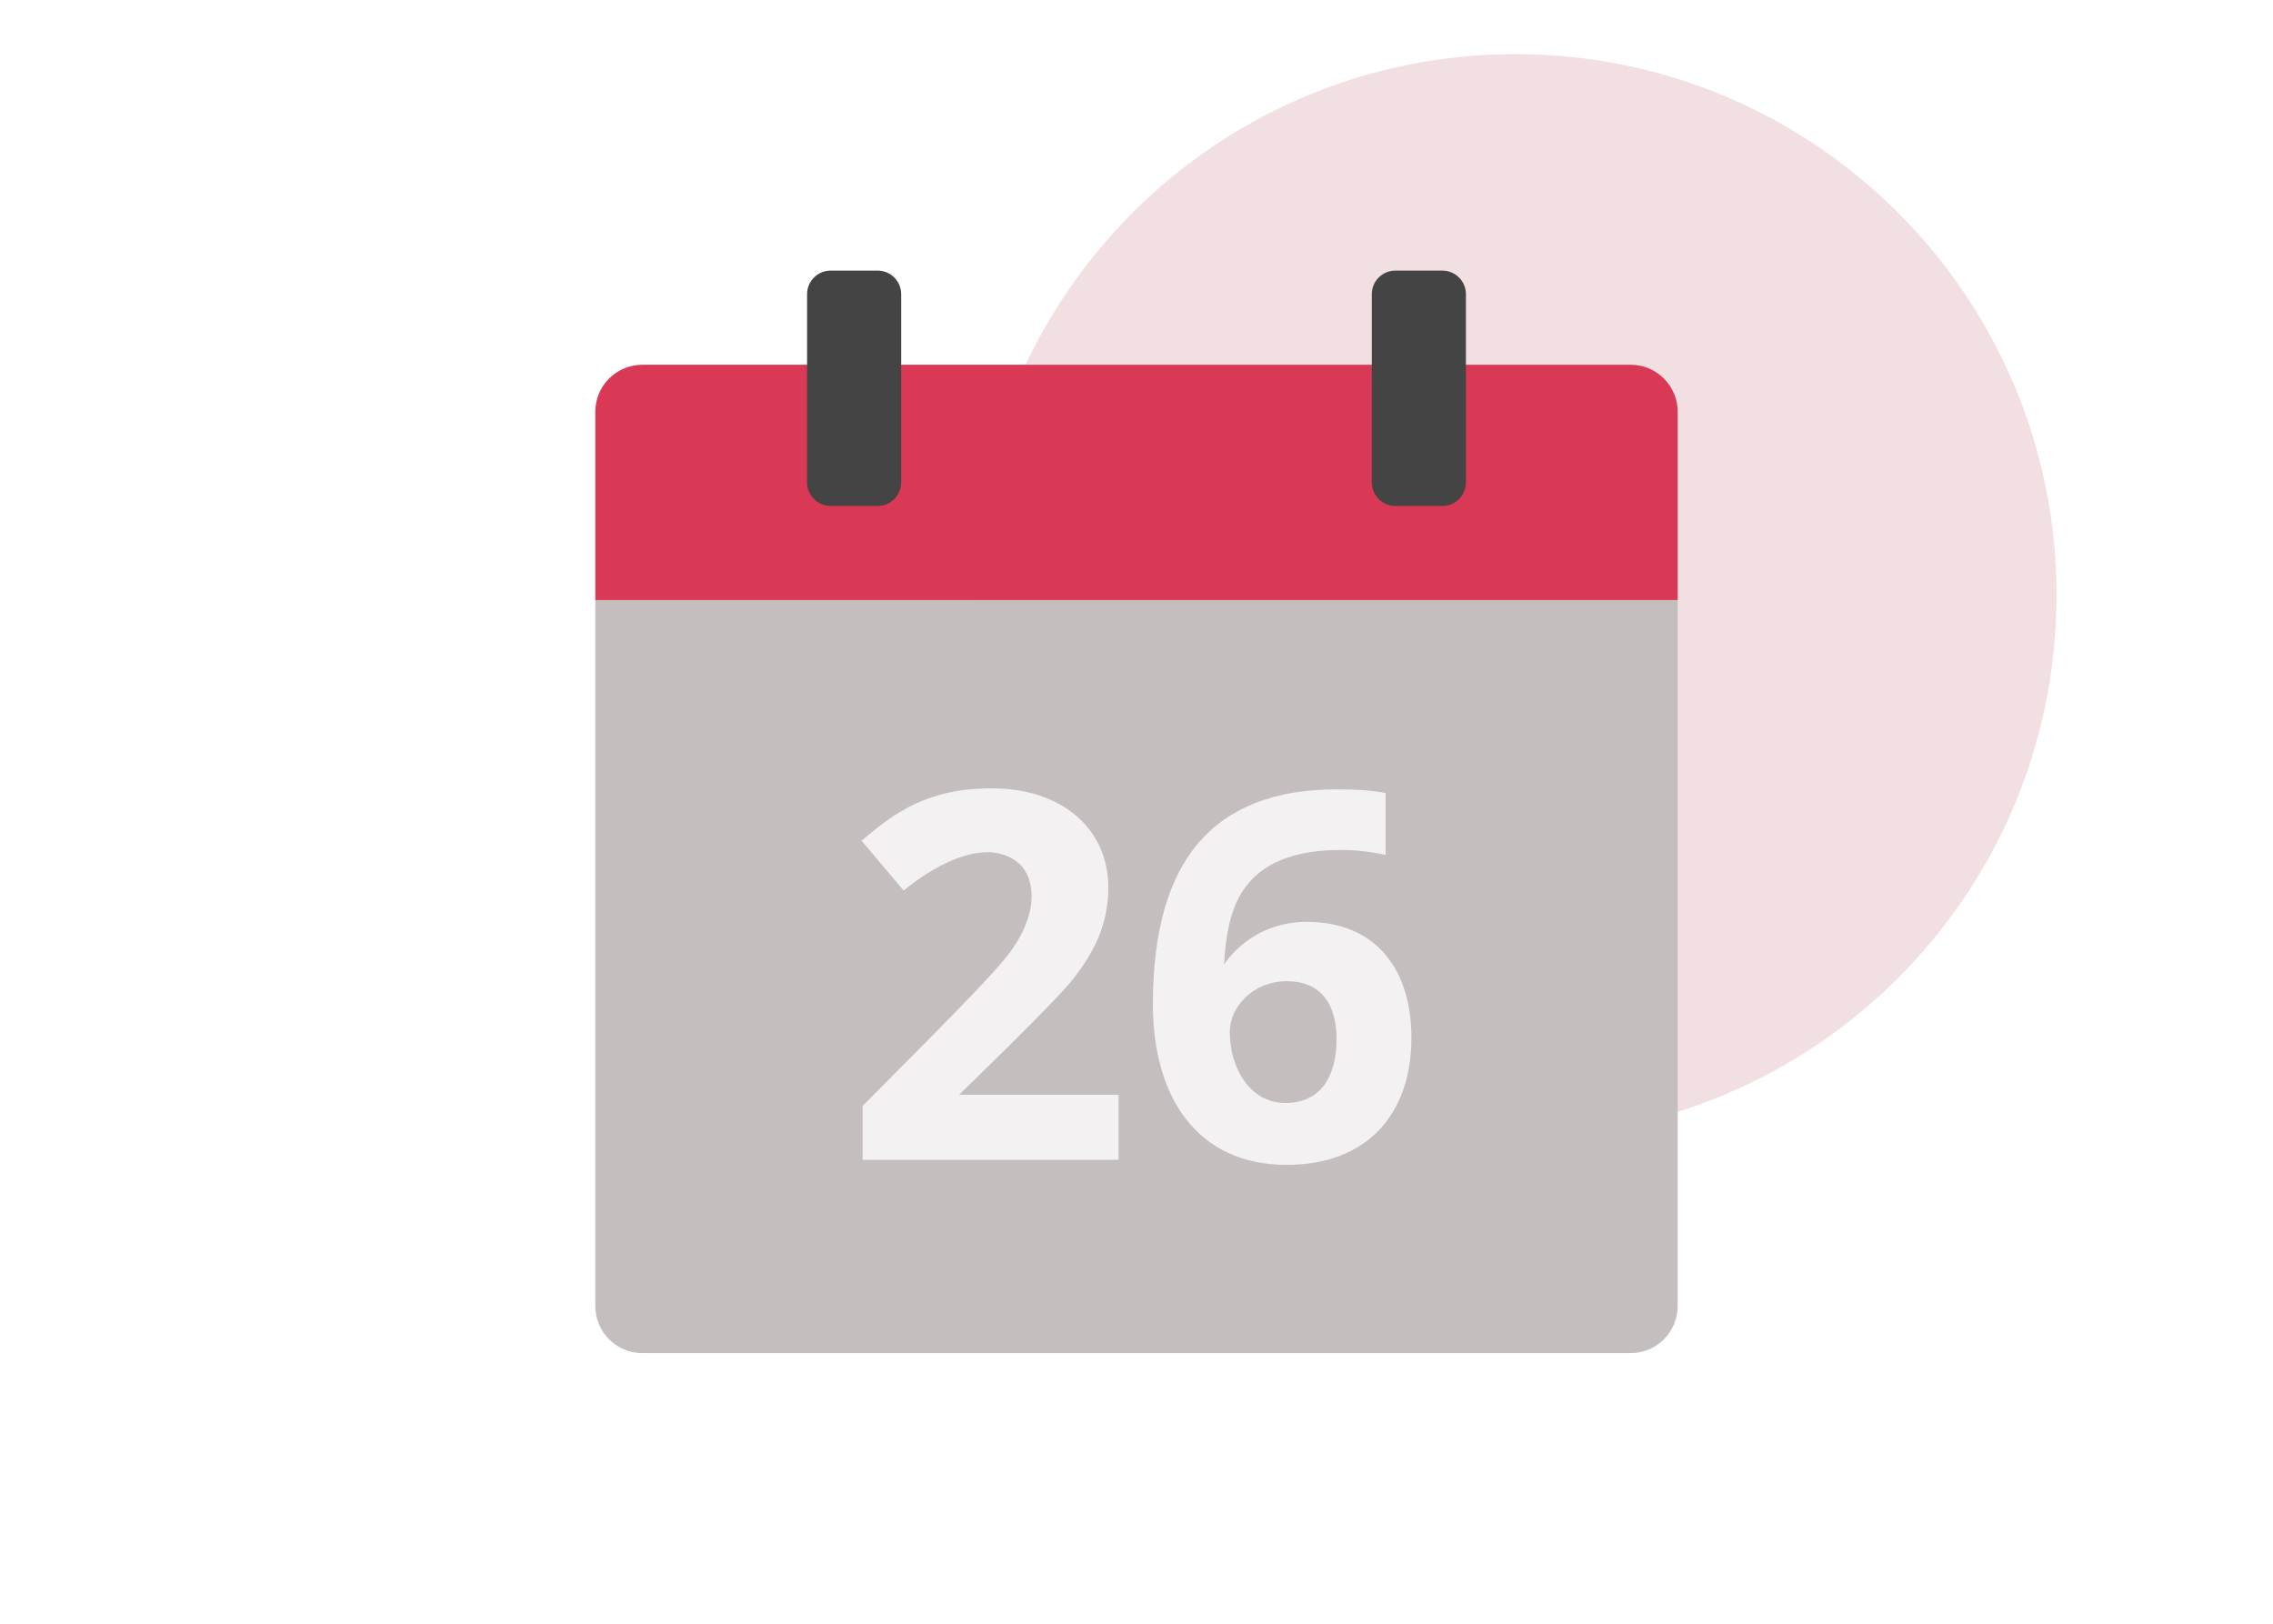
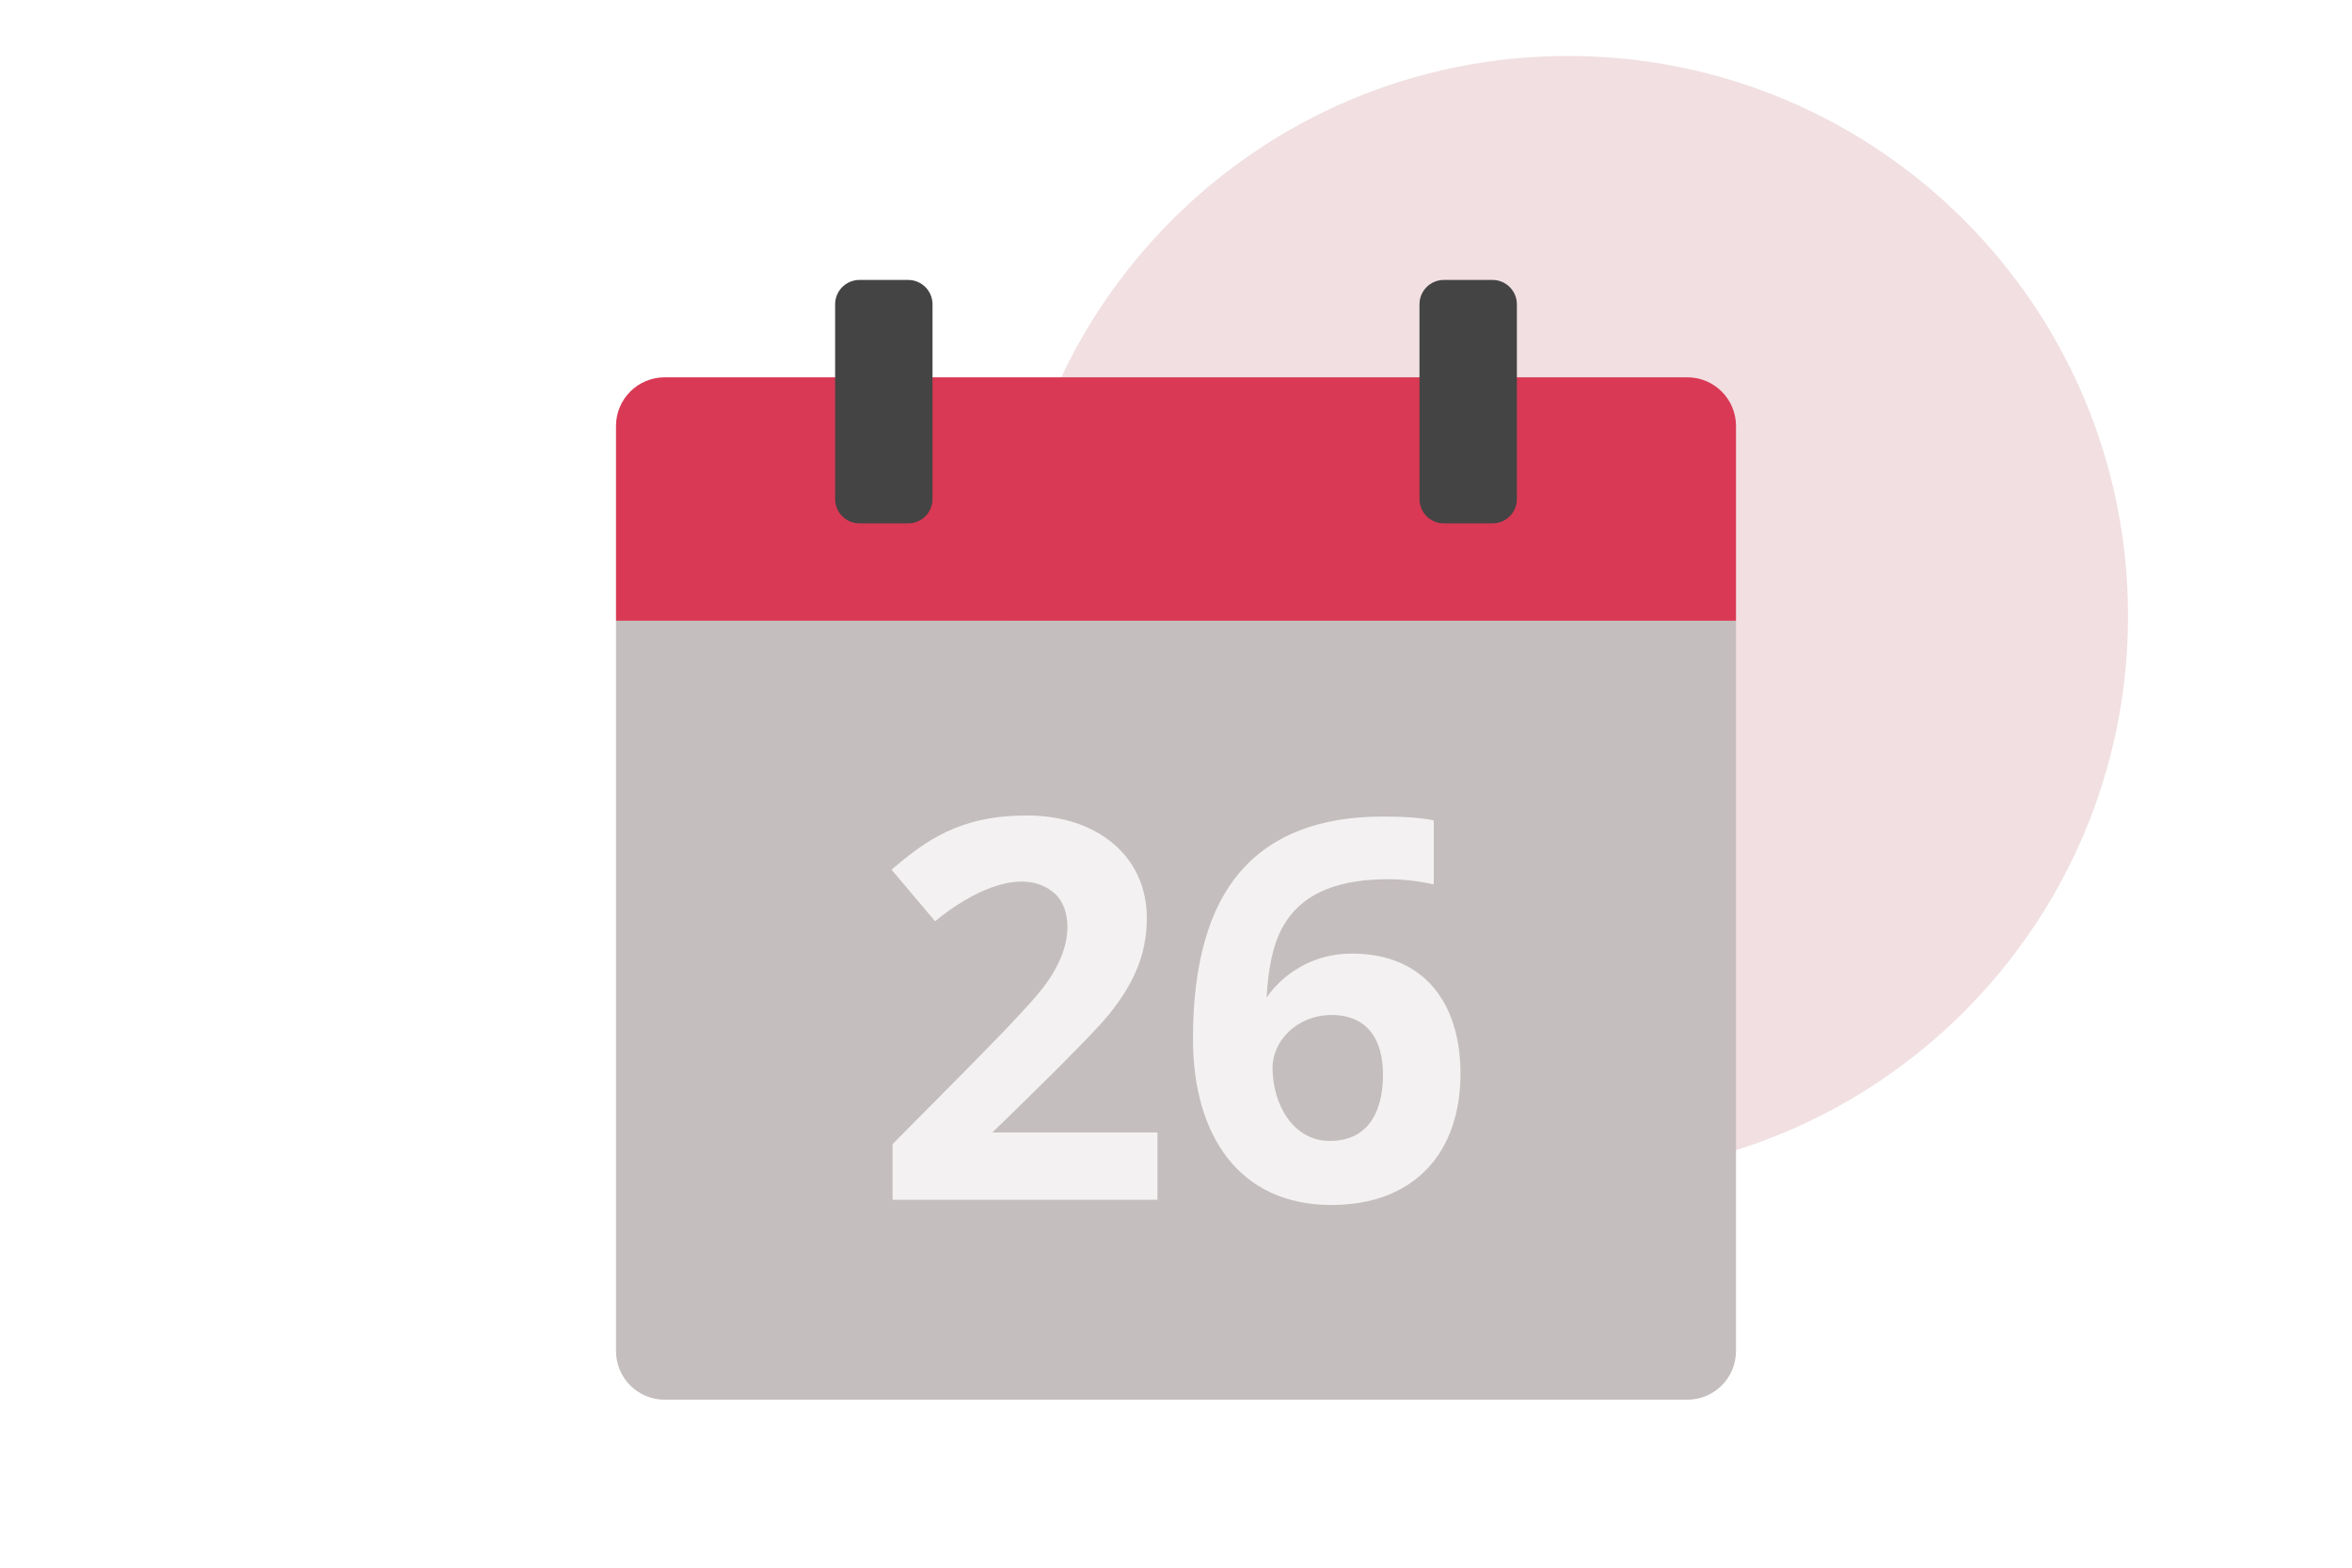
- <svg xmlns="http://www.w3.org/2000/svg" width="42" height="30" viewBox="0 0 42 30" fill="none">
+ <svg xmlns="http://www.w3.org/2000/svg" width="42" height="28" viewBox="0 0 42 28" fill="none">
  <circle cx="28" cy="11" r="10" fill="#F1DFE2" />
  <path d="M11 24.13C11 24.611 11.389 25 11.87 25H30.13C30.611 25 31 24.611 31 24.13V11.087H11V24.13Z" fill="#C5BEBE" />
  <path d="M30.13 6.739H11.87C11.389 6.739 11 7.128 11 7.609V11.087H31V7.609C31 7.128 30.611 6.739 30.13 6.739Z" fill="#D93954" />
  <path d="M14.913 8.913V5.435C14.913 5.195 15.108 5 15.348 5H16.217C16.458 5 16.652 5.195 16.652 5.435V8.913C16.652 9.153 16.458 9.348 16.217 9.348H15.348C15.108 9.348 14.913 9.153 14.913 8.913Z" fill="#444444" />
  <path d="M25.348 8.913V5.435C25.348 5.195 25.542 5 25.783 5H26.652C26.892 5 27.087 5.195 27.087 5.435V8.913C27.087 9.153 26.892 9.348 26.652 9.348H25.783C25.542 9.348 25.348 9.153 25.348 8.913Z" fill="#444444" />
  <path d="M20.669 21.429H15.939V20.434C17.196 19.163 18.269 18.103 18.623 17.645C19.225 16.87 19.117 16.21 18.834 15.958C18.274 15.462 17.341 15.922 16.698 16.454L15.92 15.533C16.531 15.013 17.134 14.565 18.336 14.565C19.589 14.565 20.479 15.287 20.479 16.398C20.479 17.069 20.227 17.59 19.806 18.115C19.447 18.564 17.721 20.226 17.721 20.226H20.669V21.429H20.669Z" fill="#F3F1F1" />
  <path d="M21.303 18.555C21.303 17.216 21.586 16.219 22.152 15.565C22.719 14.911 23.567 14.584 24.696 14.584C25.082 14.584 25.384 14.607 25.603 14.653V15.796C25.328 15.735 25.057 15.704 24.788 15.704C24.004 15.704 23.259 15.891 22.891 16.583C22.736 16.873 22.645 17.285 22.618 17.819C22.618 17.819 23.095 17.032 24.145 17.032C25.422 17.032 26.08 17.908 26.08 19.175C26.08 20.598 25.246 21.522 23.775 21.522C22.129 21.522 21.303 20.279 21.303 18.555ZM23.747 20.378C24.419 20.378 24.696 19.874 24.696 19.194C24.696 18.559 24.413 18.129 23.775 18.129C23.166 18.129 22.724 18.59 22.724 19.069C22.724 19.73 23.096 20.378 23.747 20.378Z" fill="#F3F1F1" />
</svg>
